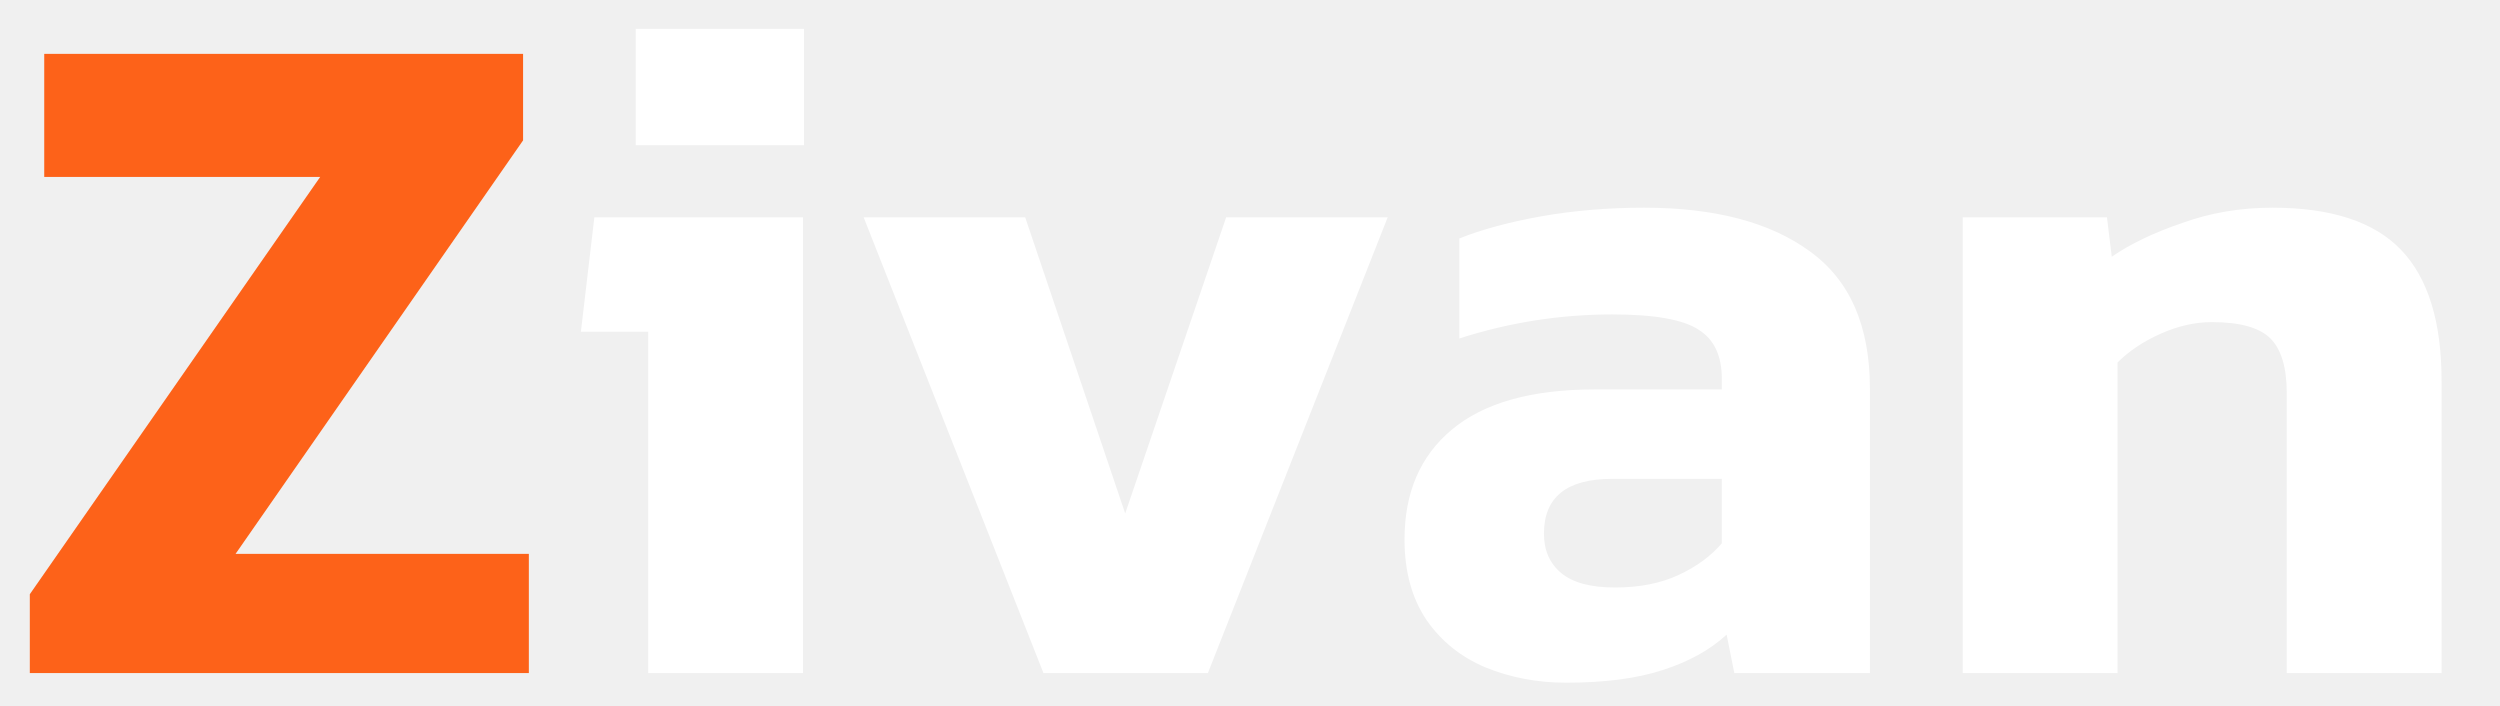
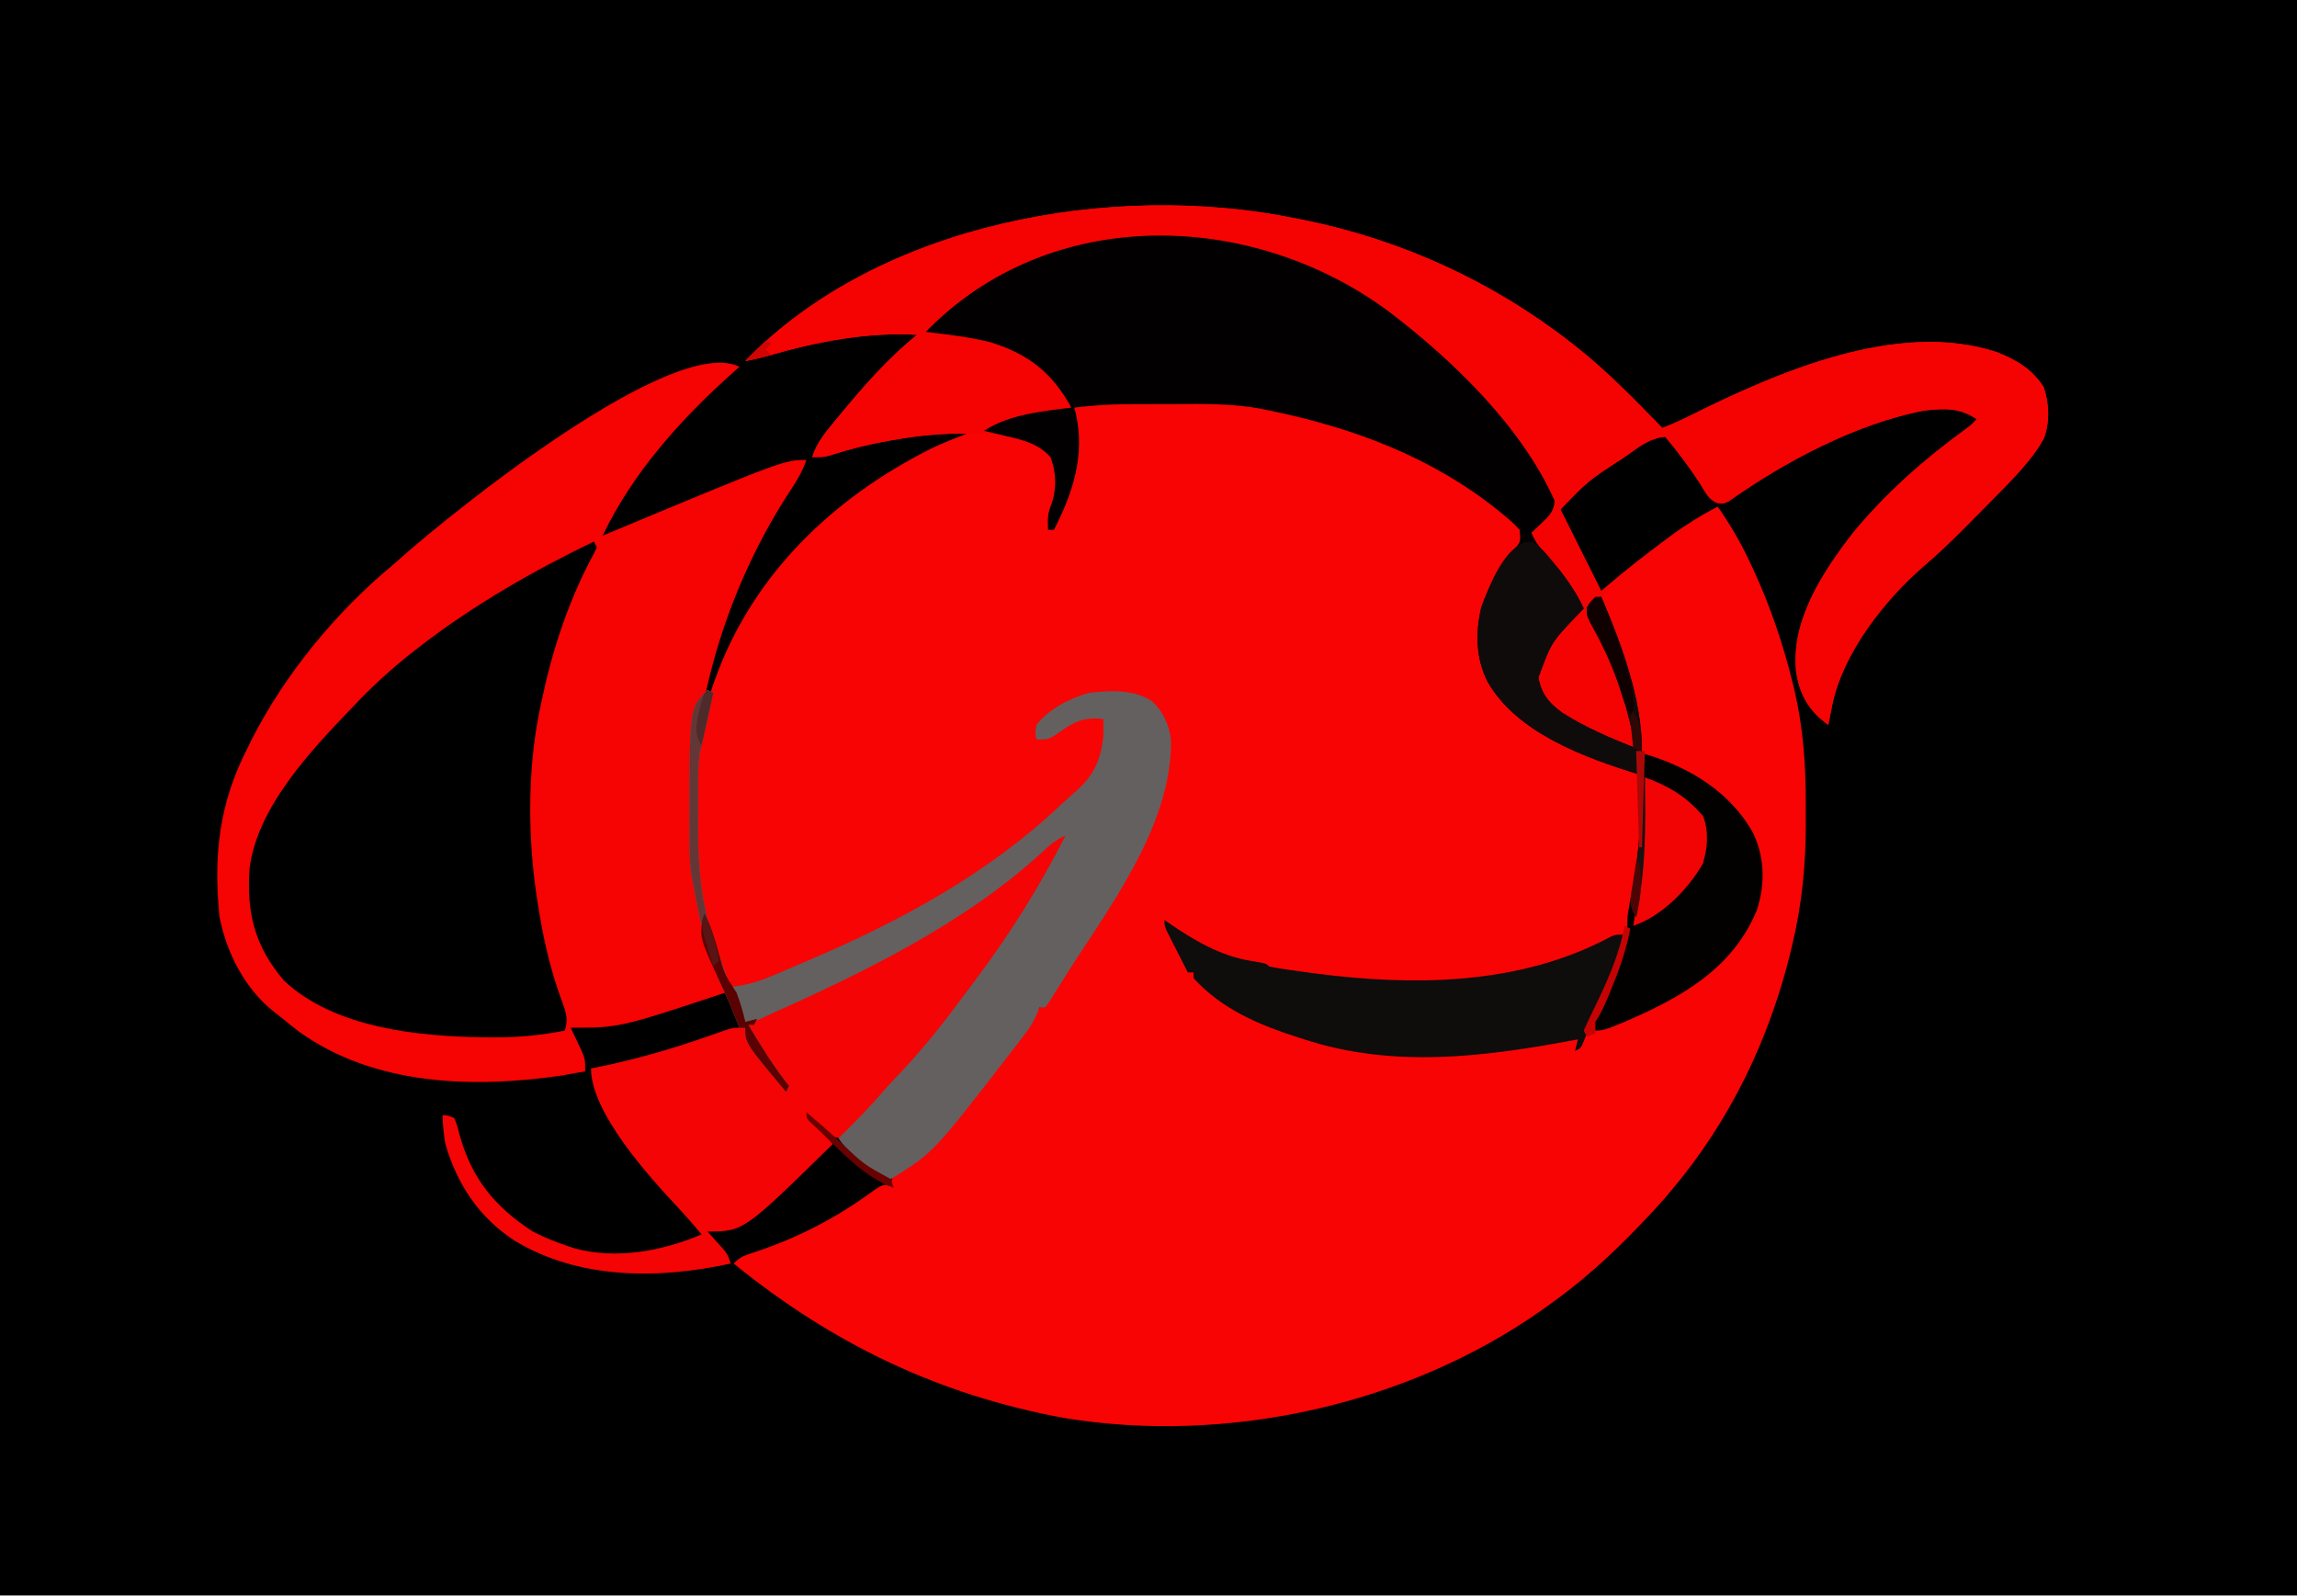
- <svg xmlns="http://www.w3.org/2000/svg" width="78" height="22" viewBox="0 0 78 22" fill="none">
-   <path d="M0.93 21V18.54L9.99 5.52H1.38V1.68H16.32V4.38L7.35 17.28H16.5V21H0.93Z" fill="#FD6219" />
-   <path d="M19.834 4.53V0.9H25.084V4.53H19.834ZM20.224 21V10.35H18.124L18.544 6.78H25.054V21H20.224ZM32.556 21L26.946 6.78H31.986L35.106 16.02L38.256 6.78H43.296L37.686 21H32.556ZM48.861 21.3C47.961 21.3 47.121 21.14 46.341 20.82C45.581 20.5 44.971 20.01 44.511 19.35C44.051 18.67 43.821 17.83 43.821 16.83C43.821 15.37 44.311 14.23 45.291 13.41C46.291 12.57 47.781 12.15 49.761 12.15H53.721V11.82C53.721 11.1 53.481 10.59 53.001 10.29C52.521 9.97 51.621 9.81 50.301 9.81C48.681 9.81 47.091 10.06 45.531 10.56V7.44C46.231 7.16 47.081 6.93 48.081 6.75C49.101 6.57 50.171 6.48 51.291 6.48C53.491 6.48 55.211 6.93 56.451 7.83C57.711 8.73 58.341 10.16 58.341 12.12V21H54.111L53.871 19.8C53.351 20.28 52.681 20.65 51.861 20.91C51.061 21.17 50.061 21.3 48.861 21.3ZM50.391 18.33C51.151 18.33 51.811 18.2 52.371 17.94C52.931 17.68 53.381 17.35 53.721 16.95V14.94H50.301C48.881 14.94 48.171 15.51 48.171 16.65C48.171 17.17 48.351 17.58 48.711 17.88C49.071 18.18 49.631 18.33 50.391 18.33ZM61.237 21V6.78H65.737L65.887 8.01C66.467 7.61 67.197 7.26 68.077 6.96C68.957 6.64 69.897 6.48 70.897 6.48C72.737 6.48 74.077 6.92 74.917 7.8C75.757 8.68 76.177 10.04 76.177 11.88V21H71.347V12.27C71.347 11.47 71.177 10.9 70.837 10.56C70.497 10.22 69.887 10.05 69.007 10.05C68.487 10.05 67.957 10.17 67.417 10.41C66.877 10.65 66.427 10.95 66.067 11.31V21H61.237Z" fill="white" />
+ <svg xmlns="http://www.w3.org/2000/svg" version="1.1" width="789" height="548">
+   <path d="M0 0 C260.37 0 520.74 0 789 0 C789 180.84 789 361.68 789 548 C528.63 548 268.26 548 0 548 C0 367.16 0 186.32 0 0 Z " fill="#000000" transform="translate(0,0)" />
+   <path d="M0 0 C0.916 0.182 1.833 0.364 2.777 0.551 C36.517 7.41 67.922 21.767 95 43 C95.535 43.418 96.07 43.836 96.622 44.267 C107.219 52.645 116.566 62.359 126 72 C129.304 70.718 132.478 69.312 135.641 67.715 C165.523 52.859 207.012 34.671 241 46 C247.762 48.703 253 51.771 257 58 C258.886 63.658 259.114 69.901 257.082 75.555 C252.732 83.337 246.198 89.677 240 96 C239.281 96.734 238.561 97.469 237.82 98.226 C235.471 100.616 233.113 102.998 230.75 105.375 C230.006 106.124 229.262 106.873 228.495 107.645 C224.381 111.746 220.181 115.684 215.772 119.467 C202.21 131.201 187.837 149.583 184.312 167.375 C184.061 168.62 183.81 169.865 183.551 171.148 C183.369 172.089 183.187 173.03 183 174 C176.471 169.252 173.307 164 172 156 C169.981 138.258 181.081 121.483 191.52 108.008 C202.989 94.1 215.925 82.793 230.463 72.186 C232.144 70.941 232.144 70.941 234 69 C228.099 64.951 222.953 65.252 216 66 C192.606 70.448 167.873 83.659 148.706 97.243 C147 98 147 98 144.899 97.774 C141.893 96.549 140.926 94.281 139.25 91.562 C135.521 85.71 131.435 80.331 127 75 C121.887 75.482 118.562 78.045 114.5 80.938 C113.455 81.67 113.455 81.67 112.388 82.418 C100.553 90.079 100.553 90.079 91 100 C91.318 100.635 91.635 101.27 91.962 101.924 C96.308 110.616 100.654 119.308 105 128 C105.969 127.161 105.969 127.161 106.957 126.305 C113.36 120.857 119.937 115.698 126.688 110.688 C127.47 110.101 128.253 109.515 129.06 108.912 C134.162 105.157 139.387 101.936 145 99 C149.233 105.035 152.801 111.144 155.938 117.812 C156.58 119.177 156.58 119.177 157.235 120.568 C163.08 133.236 167.494 146.204 170.812 159.75 C171.008 160.54 171.203 161.33 171.404 162.145 C174.381 175.07 175.337 188.003 175.261 201.227 C175.25 203.433 175.261 205.639 175.273 207.846 C175.288 221.662 173.995 235.279 170.812 248.75 C170.49 250.127 170.49 250.127 170.161 251.531 C162.789 281.945 149.243 310.061 129 334 C127.964 335.232 127.964 335.232 126.906 336.488 C124.663 339.055 122.351 341.532 120 344 C119.415 344.617 118.83 345.235 118.228 345.871 C108.231 356.358 97.856 365.665 86 374 C85.428 374.406 84.856 374.812 84.266 375.231 C37.964 407.696 -23.792 421.231 -79.562 412.039 C-122.696 404.086 -159.078 386.543 -193 359 C-190.935 356.935 -189.94 356.487 -187.246 355.59 C-186.482 355.327 -185.719 355.064 -184.932 354.793 C-183.697 354.37 -183.697 354.37 -182.438 353.938 C-168.633 349.009 -156.309 342.368 -144.539 333.652 C-142 332 -142 332 -139 332 C-138.894 331.396 -138.789 330.793 -138.68 330.171 C-137.536 326.518 -134.322 324.583 -131.438 322.25 C-130.149 321.175 -128.863 320.099 -127.578 319.02 C-126.957 318.5 -126.337 317.98 -125.697 317.444 C-118.584 311.393 -112.768 304.307 -107 297 C-106.444 296.299 -105.888 295.598 -105.315 294.876 C-103.454 292.526 -101.601 290.171 -99.75 287.812 C-99.159 287.064 -98.569 286.316 -97.96 285.545 C-94.739 281.415 -91.8 277.254 -89.149 272.733 C-88 271 -88 271 -86.548 269.559 C-84.677 267.675 -83.382 265.665 -81.961 263.422 C-81.385 262.516 -80.809 261.611 -80.216 260.678 C-79.305 259.229 -79.305 259.229 -78.375 257.75 C-77.745 256.752 -77.116 255.754 -76.467 254.726 C-74.639 251.821 -72.819 248.911 -71 246 C-70.558 245.297 -70.116 244.594 -69.66 243.87 C-49.553 212.699 -49.553 212.699 -44 177 C-45.192 172.131 -46.948 168.148 -51.312 165.438 C-58.77 162.476 -67.564 162.42 -74.977 165.469 C-82.184 168.773 -82.184 168.773 -88 174 C-88.722 176.606 -88.722 176.606 -89 179 C-85 177.417 -81.594 175.774 -78.062 173.312 C-73.859 170.579 -70.942 170.48 -66 171 C-65.67 171.33 -65.34 171.66 -65 172 C-65.016 173.969 -65.016 173.969 -65.25 176.5 C-65.317 177.315 -65.384 178.129 -65.453 178.969 C-67.079 187.978 -70.157 193.076 -76.812 199.375 C-77.955 200.482 -77.955 200.482 -79.121 201.612 C-107.945 229.155 -144.478 246.537 -180.938 261.625 C-181.772 261.98 -182.606 262.335 -183.466 262.701 C-186.68 264.005 -189.4 264.957 -192.871 265.207 C-196.385 263.215 -197.011 259.724 -198.125 256.062 C-198.378 255.283 -198.631 254.504 -198.892 253.702 C-199.39 252.157 -199.879 250.61 -200.358 249.06 C-200.868 247.423 -201.416 245.797 -201.977 244.176 C-206.056 232.041 -206.352 219.047 -206.316 206.366 C-206.313 204.067 -206.336 201.77 -206.361 199.471 C-206.419 186.246 -204.677 173.546 -200.312 161 C-200.058 160.259 -199.804 159.517 -199.542 158.753 C-186.639 122.43 -158.883 95.981 -125 79 C-121.066 77.161 -117.057 75.547 -113 74 C-120.802 73.759 -128.131 74.402 -135.812 75.75 C-136.857 75.928 -137.901 76.105 -138.978 76.288 C-145.95 77.517 -152.65 79.086 -159.391 81.266 C-162 82 -162 82 -166 82 C-164.438 77.009 -161.471 73.522 -158.188 69.562 C-157.614 68.865 -157.04 68.167 -156.448 67.448 C-148.341 57.683 -139.922 47.973 -130 40 C-146.905 39.018 -163.986 42.276 -180.164 46.914 C-183.112 47.749 -185.988 48.464 -189 49 C-142.875 1.355 -62.76 -12.8 0 0 Z " fill="#F80404" transform="translate(445,75)" />
+   <path d="M0 0 C-0.594 0.522 -1.189 1.044 -1.801 1.582 C-19.695 17.472 -36.597 36.167 -47 58 C-45.733 57.468 -45.733 57.468 -44.441 56.926 C15.327 32 15.327 32 23 32 C21.721 35.664 19.964 38.728 17.827 41.958 C-4.005 75.042 -16.206 115.076 -16.25 154.625 C-16.251 155.336 -16.253 156.047 -16.254 156.78 C-16.25 167.192 -15.638 176.886 -13 187 C-12.772 188.114 -12.544 189.227 -12.309 190.375 C-10.865 197.368 -8.696 203.813 -5.988 210.418 C-5 213 -5 213 -5 215 C-41.192 227 -41.192 227 -58 227 C-57.639 227.748 -57.278 228.495 -56.906 229.266 C-56.442 230.25 -55.978 231.235 -55.5 232.25 C-55.036 233.225 -54.572 234.199 -54.094 235.203 C-53 238 -53 238 -53 242 C-54.77 242.318 -56.541 242.629 -58.312 242.938 C-59.299 243.112 -60.285 243.286 -61.301 243.465 C-91.662 247.857 -125.418 246.902 -151.262 228.379 C-153.551 226.634 -155.778 224.83 -158 223 C-158.692 222.466 -159.384 221.933 -160.098 221.383 C-170.005 213.403 -176.194 201.258 -178.613 188.855 C-180.722 167.832 -178.739 149.888 -169 131 C-168.499 129.978 -167.997 128.956 -167.48 127.902 C-156.015 105.389 -138.442 84.084 -119 68 C-118.023 67.135 -117.046 66.27 -116.039 65.379 C-98.266 49.668 -22.726 -11.363 0 0 Z " fill="#F60303" transform="translate(254,126)" />
+   <path d="M0 0 C0.916 0.182 1.833 0.364 2.777 0.551 C36.517 7.41 67.922 21.767 95 43 C95.535 43.418 96.07 43.836 96.622 44.267 C107.219 52.645 116.566 62.359 126 72 C129.304 70.718 132.478 69.312 135.641 67.715 C165.523 52.859 207.012 34.671 241 46 C247.762 48.703 253 51.771 257 58 C258.886 63.658 259.114 69.901 257.082 75.555 C252.732 83.337 246.198 89.677 240 96 C239.281 96.734 238.561 97.469 237.82 98.226 C235.471 100.616 233.113 102.998 230.75 105.375 C230.006 106.124 229.262 106.873 228.495 107.645 C224.381 111.746 220.181 115.684 215.772 119.467 C202.21 131.201 187.837 149.583 184.312 167.375 C184.061 168.62 183.81 169.865 183.551 171.148 C183.369 172.089 183.187 173.03 183 174 C176.471 169.252 173.307 164 172 156 C169.981 138.258 181.081 121.483 191.52 108.008 C202.989 94.1 215.925 82.793 230.463 72.186 C232.144 70.941 232.144 70.941 234 69 C228.099 64.951 222.953 65.252 216 66 C192.606 70.448 167.873 83.659 148.706 97.243 C147 98 147 98 144.899 97.774 C141.893 96.549 140.926 94.281 139.25 91.562 C135.521 85.71 131.435 80.331 127 75 C121.887 75.482 118.562 78.045 114.5 80.938 C113.455 81.67 113.455 81.67 112.388 82.418 C100.553 90.079 100.553 90.079 91 100 C91.318 100.635 91.635 101.27 91.962 101.924 C96.308 110.616 100.654 119.308 105 128 C106.32 127.34 107.64 126.68 109 126 C106.79 129.374 104.536 131.089 101 133 C101.603 137.631 103.586 141.314 105.75 145.375 C111.779 157.1 115.513 168.836 117 182 C110.289 180.565 104.317 177.87 98.25 174.75 C97.169 174.213 97.169 174.213 96.067 173.664 C90.414 170.676 85.9 166.8 83 161 C81.977 153.988 84.931 149.566 89 144 C91.889 140.556 94.892 137.247 98 134 C94.797 126.961 90.213 121.508 85.015 115.875 C81 111.418 81 111.418 81 107 C82.717 105.086 84.599 103.531 86.566 101.879 C88.232 100.091 88.232 100.091 87.992 97.715 C86.68 94.123 84.72 91.126 82.562 88 C81.89 87.012 81.89 87.012 81.205 86.004 C56.618 50.226 22.144 16.625 -22.062 8 C-57.609 2.132 -90.23 11.907 -119.062 32.562 C-122.678 35.106 -122.678 35.106 -126 38 C-124.779 38.159 -123.559 38.317 -122.301 38.48 C-106.927 40.603 -91.393 43.818 -80.984 56.445 C-77 62.236 -77 62.236 -77 65 C-77.605 65.141 -78.209 65.282 -78.833 65.427 C-81.597 66.074 -84.361 66.724 -87.125 67.375 C-88.076 67.597 -89.028 67.818 -90.008 68.047 C-94.756 69.168 -99.402 70.344 -104 72 C-103.34 72.66 -102.68 73.32 -102 74 C-103.31 73.954 -104.619 73.907 -105.969 73.859 C-124.223 73.42 -141.976 75.634 -159.391 81.266 C-162 82 -162 82 -166 82 C-164.438 77.009 -161.471 73.522 -158.188 69.562 C-157.614 68.865 -157.04 68.167 -156.448 67.448 C-148.341 57.683 -139.922 47.973 -130 40 C-146.905 39.018 -163.986 42.276 -180.164 46.914 C-183.112 47.749 -185.988 48.464 -189 49 C-142.875 1.355 -62.76 -12.8 0 0 Z " fill="#F50303" transform="translate(445,75)" />
+   <path d="M0 0 C0.495 0.99 0.495 0.99 1 2 C0.066 4.082 0.066 4.082 -1.438 6.812 C-9.267 22.053 -14.523 38.255 -18 55 C-18.164 55.754 -18.327 56.509 -18.496 57.286 C-23.076 79.116 -22.753 104.039 -19 126 C-18.871 126.786 -18.742 127.571 -18.609 128.38 C-16.878 138.667 -14.491 148.481 -10.843 158.266 C-9.488 161.984 -8.792 164.222 -10 168 C-18.159 169.588 -26.003 170.357 -34.312 170.312 C-35.432 170.308 -36.551 170.303 -37.705 170.298 C-60.238 169.988 -89.168 167.181 -106.48 150.789 C-116.542 138.943 -119.309 127.664 -118.297 112.487 C-115.768 91.327 -97.251 71.851 -83 57 C-82.091 56.05 -81.182 55.1 -80.246 54.121 C-74.184 47.921 -67.864 42.294 -61 37 C-60.454 36.578 -59.908 36.155 -59.345 35.72 C-41.047 21.658 -20.761 10.027 0 0 Z " fill="#010000" transform="translate(204,186)" />
+   <path d="M0 0 C22.036 16.675 46.068 39.744 57.46 65.375 C57.305 69.01 55.465 70.698 52.897 73.125 C52.257 73.739 51.616 74.352 50.956 74.984 C50.462 75.443 49.969 75.902 49.46 76.375 C51.123 80.391 53.929 83.352 56.772 86.562 C61.071 91.51 64.666 96.402 67.46 102.375 C66.796 103.065 66.132 103.754 65.448 104.465 C56.333 113.964 56.333 113.964 51.897 126.062 C52.877 131.833 55.618 134.993 60.272 138.312 C68.11 143.255 76.844 147.021 85.46 150.375 C82.082 135.163 77.792 119.795 69.429 106.504 C68.46 104.375 68.46 104.375 68.554 102.215 C69.735 99.816 71.015 99.321 73.46 98.375 C80.432 114.62 87.46 133.487 87.46 151.375 C86.8 151.375 86.14 151.375 85.46 151.375 C85.79 152.035 86.12 152.695 86.46 153.375 C86.5 155.375 86.503 157.375 86.46 159.375 C68.055 153.686 44.535 145.229 34.46 127.562 C30.378 119.554 30.233 110.617 32.261 101.953 C34.919 94.461 38.908 88.433 43.667 82.152 C45.822 79.366 45.822 79.366 45.46 75.375 C43.671 73.458 41.982 71.888 39.96 70.25 C39.379 69.771 38.798 69.293 38.199 68.8 C15.154 50.273 -11.87 40.256 -40.54 34.375 C-41.967 34.074 -41.967 34.074 -43.423 33.766 C-53.164 31.976 -62.903 32.106 -72.77 32.169 C-75.732 32.188 -78.693 32.19 -81.655 32.189 C-83.569 32.194 -85.482 32.2 -87.396 32.207 C-88.266 32.208 -89.136 32.209 -90.032 32.21 C-95.917 32.255 -101.695 32.695 -107.54 33.375 C-107.381 33.957 -107.223 34.54 -107.059 35.14 C-103.719 49.519 -107.975 62.692 -114.54 75.375 C-115.2 75.375 -115.86 75.375 -116.54 75.375 C-116.685 72.263 -116.764 69.912 -115.552 67.012 C-113.521 61.72 -113.651 55.62 -115.728 50.375 C-119.914 45.755 -125.001 44.531 -130.853 43.188 C-131.593 43.01 -132.334 42.833 -133.097 42.65 C-134.909 42.218 -136.724 41.795 -138.54 41.375 C-130.08 35.735 -118.448 34.626 -108.54 33.375 C-115.054 21.446 -123.402 14.844 -136.478 10.895 C-143.692 9.076 -151.167 8.279 -158.54 7.375 C-115.932 -36.44 -47.094 -34.52 0 0 Z " fill="#020000" transform="translate(476.54,106.625)" />
+   <path d="M0 0 C0.33 0.66 0.66 1.32 1 2 C-0.263 4.856 -1.594 7.563 -3.062 10.312 C-3.511 11.156 -3.959 11.999 -4.421 12.867 C-19.74 41.037 -40.264 67.05 -62.323 90.226 C-64.999 93.057 -67.625 95.934 -70.25 98.812 C-74.8 103.8 -74.8 103.8 -77 106 C-80.62 105.708 -82.324 104.004 -84.75 101.438 C-85.364 100.797 -85.977 100.156 -86.609 99.496 C-87.068 99.002 -87.527 98.509 -88 98 C-87.59 98.471 -87.18 98.941 -86.758 99.426 C-85.95 100.36 -85.95 100.36 -85.125 101.312 C-84.591 101.927 -84.058 102.542 -83.508 103.176 C-82 105 -82 105 -80 108 C-110.585 138 -110.585 138 -123 138 C-122.259 138.814 -122.259 138.814 -121.504 139.645 C-120.863 140.36 -120.223 141.075 -119.562 141.812 C-118.605 142.874 -118.605 142.874 -117.629 143.957 C-116 146 -116 146 -115 149 C-139.681 154.409 -167.112 154.582 -189.309 141.103 C-201.439 133.19 -208.988 121.781 -213 108 C-213.578 104.659 -213.916 101.389 -214 98 C-212.117 98.133 -212.117 98.133 -210 99 C-208.945 101.555 -208.945 101.555 -208.125 104.875 C-203.907 119.943 -195.992 129.557 -183 138 C-179.094 140.017 -175.168 141.609 -171 143 C-170.277 143.245 -169.554 143.49 -168.809 143.742 C-154.423 147.727 -138.468 144.717 -125 139 C-128.908 134.38 -128.908 134.38 -132.98 129.906 C-142.947 119.305 -163 97.18 -163 82 C-161.725 81.743 -160.45 81.487 -159.137 81.223 C-146.718 78.614 -134.816 75.147 -122.839 70.948 C-121.745 70.567 -120.651 70.186 -119.523 69.793 C-118.068 69.275 -118.068 69.275 -116.583 68.747 C-114 68 -114 68 -110 68 C-108.279 70.425 -106.851 72.718 -105.438 75.312 C-104.669 76.686 -103.897 78.057 -103.121 79.426 C-102.785 80.038 -102.449 80.651 -102.103 81.282 C-100.923 83.12 -99.593 84.513 -98 86 C-98.626 85.047 -99.253 84.095 -99.898 83.113 C-100.724 81.847 -101.55 80.58 -102.375 79.312 C-102.787 78.687 -103.2 78.061 -103.625 77.416 C-105.819 74.036 -107.666 70.833 -109 67 C-104.139 63.507 -99.106 61.126 -93.625 58.75 C-73.259 49.736 -53.461 39.503 -35 27 C-34.331 26.549 -33.662 26.098 -32.973 25.633 C-23.804 19.413 -15.154 12.841 -6.855 5.496 C-4.626 3.547 -2.401 1.727 0 0 Z " fill="#F40404" transform="translate(366,285)" />
+   <path d="M0 0 C0.66 0.33 1.32 0.66 2 1 C1.723 2.241 1.446 3.483 1.16 4.762 C0.794 6.404 0.428 8.046 0.062 9.688 C-0.12 10.504 -0.302 11.321 -0.49 12.162 C-0.667 12.958 -0.845 13.754 -1.027 14.574 C-1.19 15.302 -1.352 16.03 -1.519 16.78 C-1.678 17.513 -1.837 18.245 -2 19 C-2.182 19.755 -2.363 20.509 -2.55 21.287 C-3.134 24.807 -3.162 28.279 -3.168 31.836 C-3.171 32.592 -3.175 33.349 -3.178 34.128 C-3.183 35.73 -3.185 37.332 -3.185 38.934 C-3.187 41.333 -3.206 43.731 -3.225 46.129 C-3.276 59.425 -2.421 72.256 1.938 84.938 C2.19 85.709 2.442 86.481 2.701 87.275 C4.337 92.234 6.141 97.121 8 102 C13.047 101.451 17.198 100.316 21.867 98.34 C22.499 98.074 23.132 97.809 23.783 97.536 C25.818 96.678 27.847 95.809 29.875 94.938 C31.283 94.339 32.691 93.74 34.098 93.141 C65.815 79.612 95.803 63.546 121.094 39.719 C122.914 38.016 124.765 36.343 126.656 34.719 C132.779 29.232 135.042 24.162 136 16 C136.035 14 136.044 12 136 10 C128.839 9.054 125.296 11.307 119.516 15.469 C117 17 117 17 113 17 C112.562 14.875 112.562 14.875 113 12 C117.36 6.449 124.354 2.926 131 1 C138.296 0.129 146.004 -0.288 152.484 3.656 C156.303 7.042 158.703 11.985 159.203 17.059 C159.737 44.158 140.84 70.87 126.598 92.548 C125.1 94.846 123.635 97.161 122.184 99.488 C121.767 100.153 121.35 100.818 120.921 101.504 C119.836 103.238 118.754 104.974 117.672 106.711 C117.12 107.466 116.568 108.222 116 109 C115.34 109 114.68 109 114 109 C113.606 110.096 113.606 110.096 113.205 111.213 C111.983 114.04 110.591 116.147 108.727 118.59 C107.746 119.88 107.746 119.88 106.745 121.196 C106.045 122.101 105.346 123.005 104.625 123.938 C103.906 124.872 103.187 125.807 102.447 126.771 C77.525 158.974 77.525 158.974 63 168 C59.029 168.016 56.365 165.121 53.438 162.688 C52.487 161.908 51.537 161.128 50.559 160.324 C48.358 158.325 46.664 156.448 45 154 C45.641 153.371 46.281 152.742 46.941 152.094 C51.46 147.622 55.857 143.131 59.98 138.293 C61.575 136.482 63.196 134.73 64.863 132.988 C72.646 124.838 79.622 116.316 86.323 107.259 C88.037 104.95 89.771 102.656 91.508 100.363 C103.533 84.397 113.961 67.827 123 50 C119.674 51.454 117.477 53.299 114.875 55.812 C87.816 80.534 53.369 97.146 20.22 111.982 C18.122 112.944 16.057 113.955 14 115 C18.357 122.255 22.712 129.371 28 136 C27.67 136.66 27.34 137.32 27 138 C13 121.299 13 121.299 13 116 C12.34 116 11.68 116 11 116 C10.769 115.406 10.539 114.811 10.301 114.199 C8.506 109.637 6.622 105.171 4.5 100.75 C-0.541 89.74 -2.847 77.849 -5 66 C-5.174 65.085 -5.348 64.169 -5.528 63.226 C-6.032 59.781 -6.146 56.493 -6.168 53.012 C-6.172 52.355 -6.176 51.699 -6.181 51.023 C-6.19 48.911 -6.19 46.799 -6.188 44.688 C-6.187 43.969 -6.187 43.25 -6.187 42.51 C-6.123 6.123 -6.123 6.123 0 0 Z " fill="#646060" transform="translate(243,237)" />
+   <path d="M0 0 C0.534 0.375 1.067 0.75 1.617 1.137 C10.211 7.039 19.347 12.39 29.75 14.062 C34.895 14.895 34.895 14.895 36 16 C40.488 16.88 45.03 17.455 49.562 18.062 C50.247 18.154 50.932 18.246 51.637 18.341 C85.854 22.812 122.286 22.393 153.256 5.75 C155 5 155 5 158 5 C156.024 13.884 152.598 21.87 148.851 30.111 C147.103 33.99 145.413 37.883 143.938 41.875 C143 44 143 44 141 45 C141.33 43.68 141.66 42.36 142 41 C141.371 41.12 140.743 41.239 140.095 41.363 C109.31 47.105 78.312 50.93 48 41 C47.318 40.783 46.635 40.567 45.932 40.343 C32.494 36.05 19.724 30.681 10 20 C10 19.34 10 18.68 10 18 C9.34 18 8.68 18 8 18 C6.662 15.377 5.329 12.752 4 10.125 C3.618 9.379 3.237 8.632 2.844 7.863 C2.483 7.148 2.122 6.432 1.75 5.695 C1.415 5.035 1.08 4.376 0.734 3.696 C0 2 0 2 0 0 Z " fill="#0F0C0C" transform="translate(400,316)" />
+   <path d="M0 0 C15.3 4.515 29.401 13.019 37.25 27.27 C41.218 35.797 41.343 44.783 38.438 53.688 C30.059 73.954 12.149 83.74 -7 92 C-14.28 95 -14.28 95 -18 95 C-17.347 92.103 -16.437 89.493 -15.258 86.77 C-14.914 85.966 -14.569 85.162 -14.215 84.334 C-13.497 82.672 -12.778 81.011 -12.059 79.35 C-8.661 71.412 -5.84 64.733 -6 56 C-5.471 52.333 -4.748 48.703 -4.062 45.062 C-2.158 34.417 -1.422 23.987 -1.176 13.188 C-1.069 8.727 -0.64 4.415 0 0 Z " fill="#030000" transform="translate(565,259)" />
+   <path d="M0 0 C3.236 1.645 5.269 4.301 7.527 7.062 C8.013 7.645 8.499 8.228 8.999 8.829 C12.627 13.274 15.653 17.852 18.09 23.062 C17.426 23.752 16.762 24.442 16.078 25.152 C6.963 34.651 6.963 34.651 2.527 46.75 C3.507 52.52 6.248 55.68 10.902 59 C18.74 63.942 27.473 67.708 36.09 71.062 C32.712 55.851 28.421 40.482 20.059 27.191 C19.09 25.062 19.09 25.062 19.184 22.902 C20.365 20.504 21.645 20.009 24.09 19.062 C31.062 35.308 38.09 54.175 38.09 72.062 C37.43 72.062 36.77 72.062 36.09 72.062 C36.42 72.722 36.75 73.382 37.09 74.062 C37.13 76.062 37.133 78.063 37.09 80.062 C18.685 74.374 -4.835 65.917 -14.91 48.25 C-19.005 40.217 -19.181 31.207 -17.039 22.535 C-14.587 15.773 -8.752 0.286 0 0 Z " fill="#0F0B0B" transform="translate(525.9102,185.9375)" />
+   <path d="M0 0 C8.418 3.125 14.096 6.485 20 13.312 C22.031 18.77 21.554 24.111 19.938 29.625 C14.876 38.441 5.827 47.724 -4 51 C-3.795 49.748 -3.59 48.497 -3.379 47.207 C-0.949 31.469 -0.304 15.902 0 0 Z " fill="#F20404" transform="translate(565,267)" />
+   <path d="M0 0 C0.66 0.33 1.32 0.66 2 1 C1.723 2.241 1.446 3.483 1.16 4.762 C0.794 6.404 0.428 8.046 0.062 9.688 C-0.12 10.504 -0.302 11.321 -0.49 12.162 C-0.667 12.958 -0.845 13.754 -1.027 14.574 C-1.19 15.302 -1.352 16.03 -1.519 16.78 C-1.678 17.513 -1.837 18.245 -2 19 C-2.182 19.755 -2.363 20.509 -2.55 21.287 C-3.134 24.807 -3.162 28.279 -3.168 31.836 C-3.171 32.592 -3.175 33.349 -3.178 34.128 C-3.183 35.73 -3.185 37.332 -3.185 38.934 C-3.187 41.333 -3.206 43.731 -3.225 46.129 C-3.276 59.425 -2.421 72.256 1.938 84.938 C2.19 85.709 2.442 86.481 2.701 87.275 C3.444 89.526 4.215 91.764 5 94 C5.261 94.75 5.521 95.501 5.79 96.274 C7.277 100.505 7.277 100.505 10 104 C11.215 107.287 12.212 110.586 13 114 C14.98 113.505 14.98 113.505 17 113 C16.67 113.66 16.34 114.32 16 115 C15.34 115 14.68 115 14 115 C18.357 122.255 22.712 129.371 28 136 C27.67 136.66 27.34 137.32 27 138 C13 121.299 13 121.299 13 116 C12.34 116 11.68 116 11 116 C10.769 115.406 10.539 114.811 10.301 114.199 C8.506 109.637 6.622 105.171 4.5 100.75 C-0.541 89.74 -2.847 77.849 -5 66 C-5.174 65.085 -5.348 64.169 -5.528 63.226 C-6.032 59.781 -6.146 56.493 -6.168 53.012 C-6.172 52.355 -6.176 51.699 -6.181 51.023 C-6.19 48.911 -6.19 46.799 -6.188 44.688 C-6.187 43.969 -6.187 43.25 -6.187 42.51 C-6.123 6.123 -6.123 6.123 0 0 Z " fill="#643636" transform="translate(243,237)" />
+   <path d="M0 0 C0.66 0 1.32 0 2 0 C5.439 8.012 8.486 16.046 10.875 24.438 C11.09 25.17 11.305 25.902 11.526 26.656 C12.876 31.574 13.195 35.902 13 41 C10.247 38.247 9.553 34.996 8.375 31.375 C6.001 24.282 3.07 17.725 -0.547 11.179 C-3.035 6.539 -3.035 6.539 -2.848 3.676 C-2 2 -2 2 0 0 Z " fill="#110000" transform="translate(548,205)" />
+   <path d="M0 0 C2.115 3.769 3.262 7.822 4.5 11.938 C6.576 20.111 6.576 20.111 11 27 C12.215 30.287 13.212 33.586 14 37 C15.98 36.505 15.98 36.505 18 36 C17.67 36.66 17.34 37.32 17 38 C16.34 38 15.68 38 15 38 C19.357 45.255 23.712 52.371 29 59 C28.67 59.66 28.34 60.32 28 61 C14 44.299 14 44.299 14 39 C13.34 39 12.68 39 12 39 C11.769 38.406 11.539 37.811 11.301 37.199 C9.506 32.637 7.622 28.171 5.5 23.75 C-1.681 8.118 -1.681 8.118 -0.602 1.59 C-0.403 1.065 -0.205 0.541 0 0 Z " fill="#5B0101" transform="translate(242,314)" />
+   <path d="M0 0 C0.33 0 0.66 0 1 0 C1.329 16.296 1.347 32.001 -2 48 C-4.144 45.121 -3.97 43.721 -3.574 40.078 C-3.287 38.467 -2.991 36.858 -2.688 35.25 C-0.68 23.542 -0.278 11.857 0 0 Z " fill="#1A1111" transform="translate(564,267)" />
+   <path d="M0 0 C0.66 0.33 1.32 0.66 2 1 C0.672 7.818 -1.361 13.959 -4 20.375 C-4.356 21.263 -4.712 22.151 -5.078 23.066 C-6.526 26.637 -7.854 29.781 -10 33 C-10 34.32 -10 35.64 -10 37 C-11.485 37.495 -11.485 37.495 -13 38 C-13.33 37.34 -13.66 36.68 -14 36 C-12.861 33.36 -11.661 30.817 -10.375 28.25 C-5.979 19.21 -1.753 9.966 0 0 Z " fill="#C60202" transform="translate(558,318)" />
+   <path d="M0 0 C4.025 3.412 7.977 6.881 11.875 10.438 C19.678 17.923 19.678 17.923 29 23 C29.33 23.99 29.66 24.98 30 26 C19.455 22.262 11.04 12.575 3 5 C2.39 4.439 1.781 3.879 1.152 3.301 C0 2 0 2 0 0 Z " fill="#6A0101" transform="translate(277,382)" />
+   <path d="M0 0 C0.99 0 1.98 0 3 0 C2.67 10.89 2.34 21.78 2 33 C1.67 33 1.34 33 1 33 C0.67 22.11 0.34 11.22 0 0 Z " fill="#AC0808" transform="translate(562,258)" />
+   <path d="M0 0 C0.66 0.33 1.32 0.66 2 1 C0.68 6.94 -0.64 12.88 -2 19 C-4.61 15.085 -3.865 12.382 -3 8 C-1.446 1.446 -1.446 1.446 0 0 Z " fill="#4E2A2A" transform="translate(243,237)" />
+   <path d="M0 0 C1.801 3.271 2.81 6.517 3.75 10.125 C4.175 11.707 4.175 11.707 4.609 13.32 C4.738 14.205 4.867 15.089 5 16 C4.34 16.66 3.68 17.32 3 18 C2.3 15.754 1.616 13.503 0.938 11.25 C0.555 9.997 0.172 8.744 -0.223 7.453 C-0.927 4.326 -1.167 2.905 0 0 Z " fill="#591414" transform="translate(242,314)" />
+   <path d="M0 0 C0.33 0 0.66 0 1 0 C2.108 6.867 1.701 12.267 0 19 C-2.671 15.161 -1.841 11.601 -1.125 7.25 C-1.021 6.553 -0.916 5.855 -0.809 5.137 C-0.55 3.423 -0.277 1.711 0 0 Z " fill="#4D0404" transform="translate(562,296)" />
+   <path d="M0 0 C1.793 3.119 2.343 5.677 2.625 9.25 C2.7 10.142 2.775 11.034 2.852 11.953 C2.925 12.966 2.925 12.966 3 14 C2.01 13.67 1.02 13.34 0 13 C-0.195 11.209 -0.381 9.417 -0.562 7.625 C-0.667 6.627 -0.771 5.63 -0.879 4.602 C-1 2 -1 2 0 0 Z " fill="#2F0707" transform="translate(561,244)" />
+   <path d="M0 0 C0.66 0.33 1.32 0.66 2 1 C1.34 1.66 0.68 2.32 0 3 C0.66 3.66 1.32 4.32 2 5 C-0.97 5.66 -3.94 6.32 -7 7 C-4.667 4.667 -2.333 2.333 0 0 Z " fill="#D10303" transform="translate(263,117)" />
</svg>
